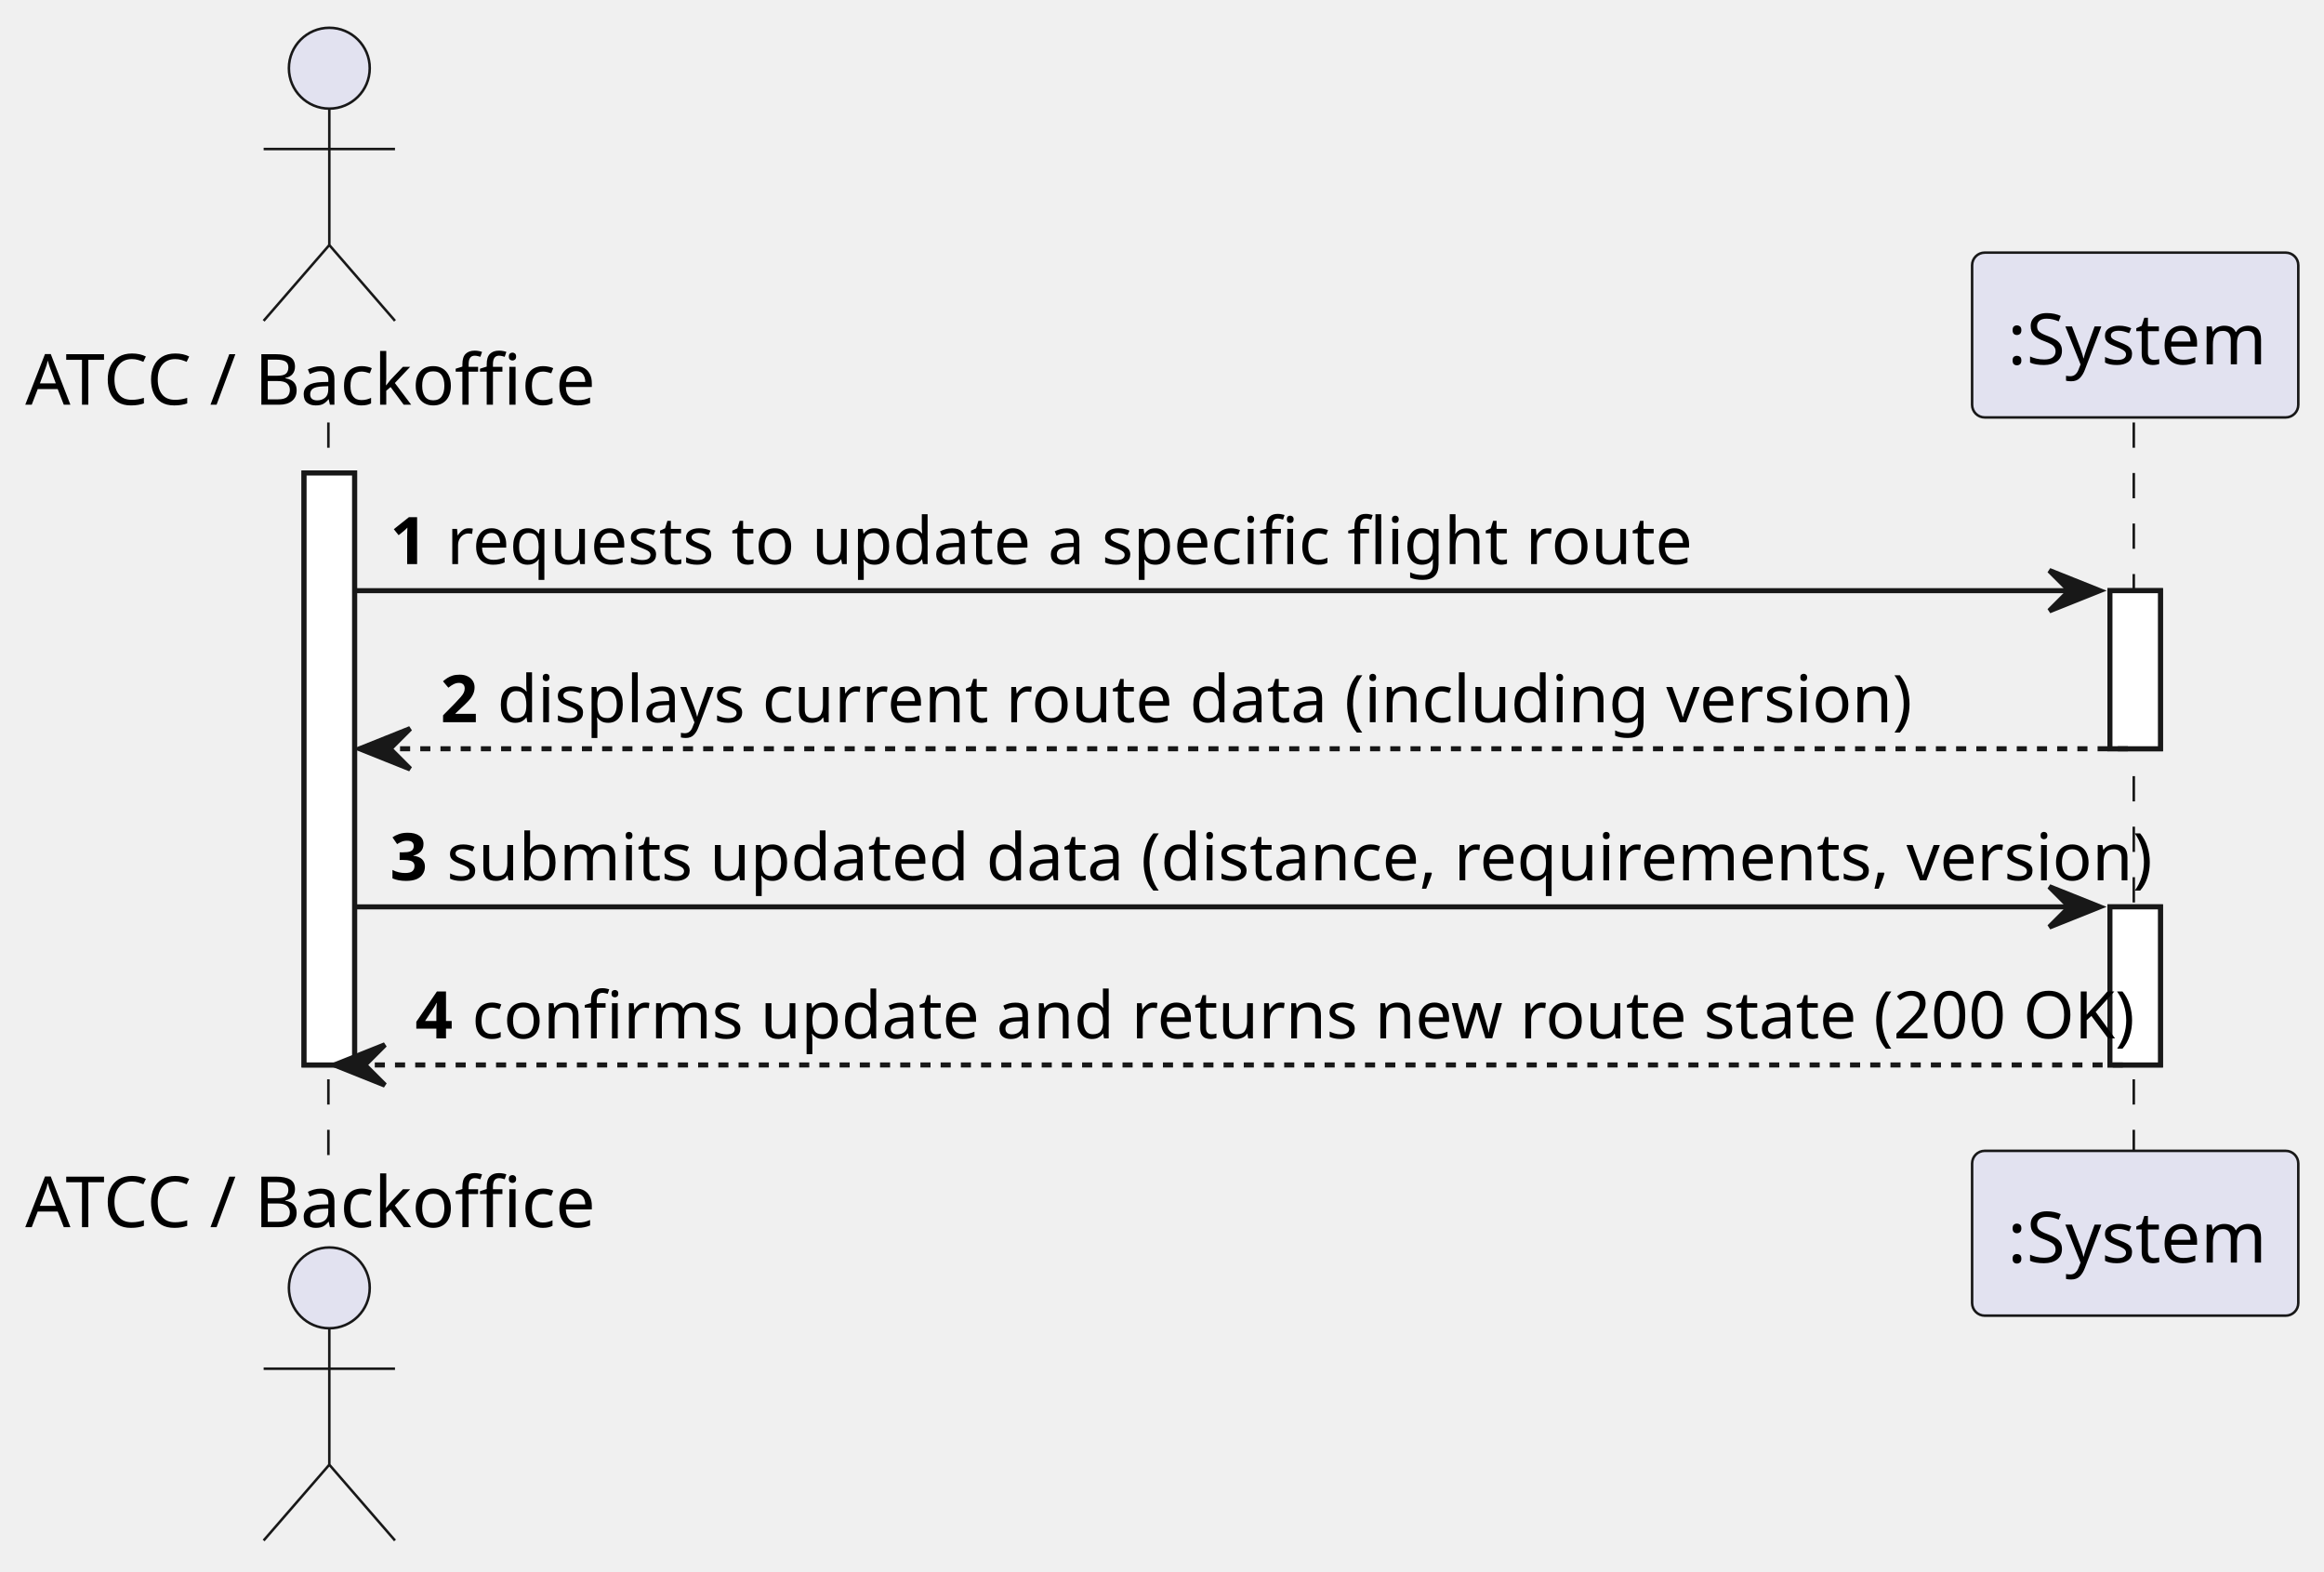
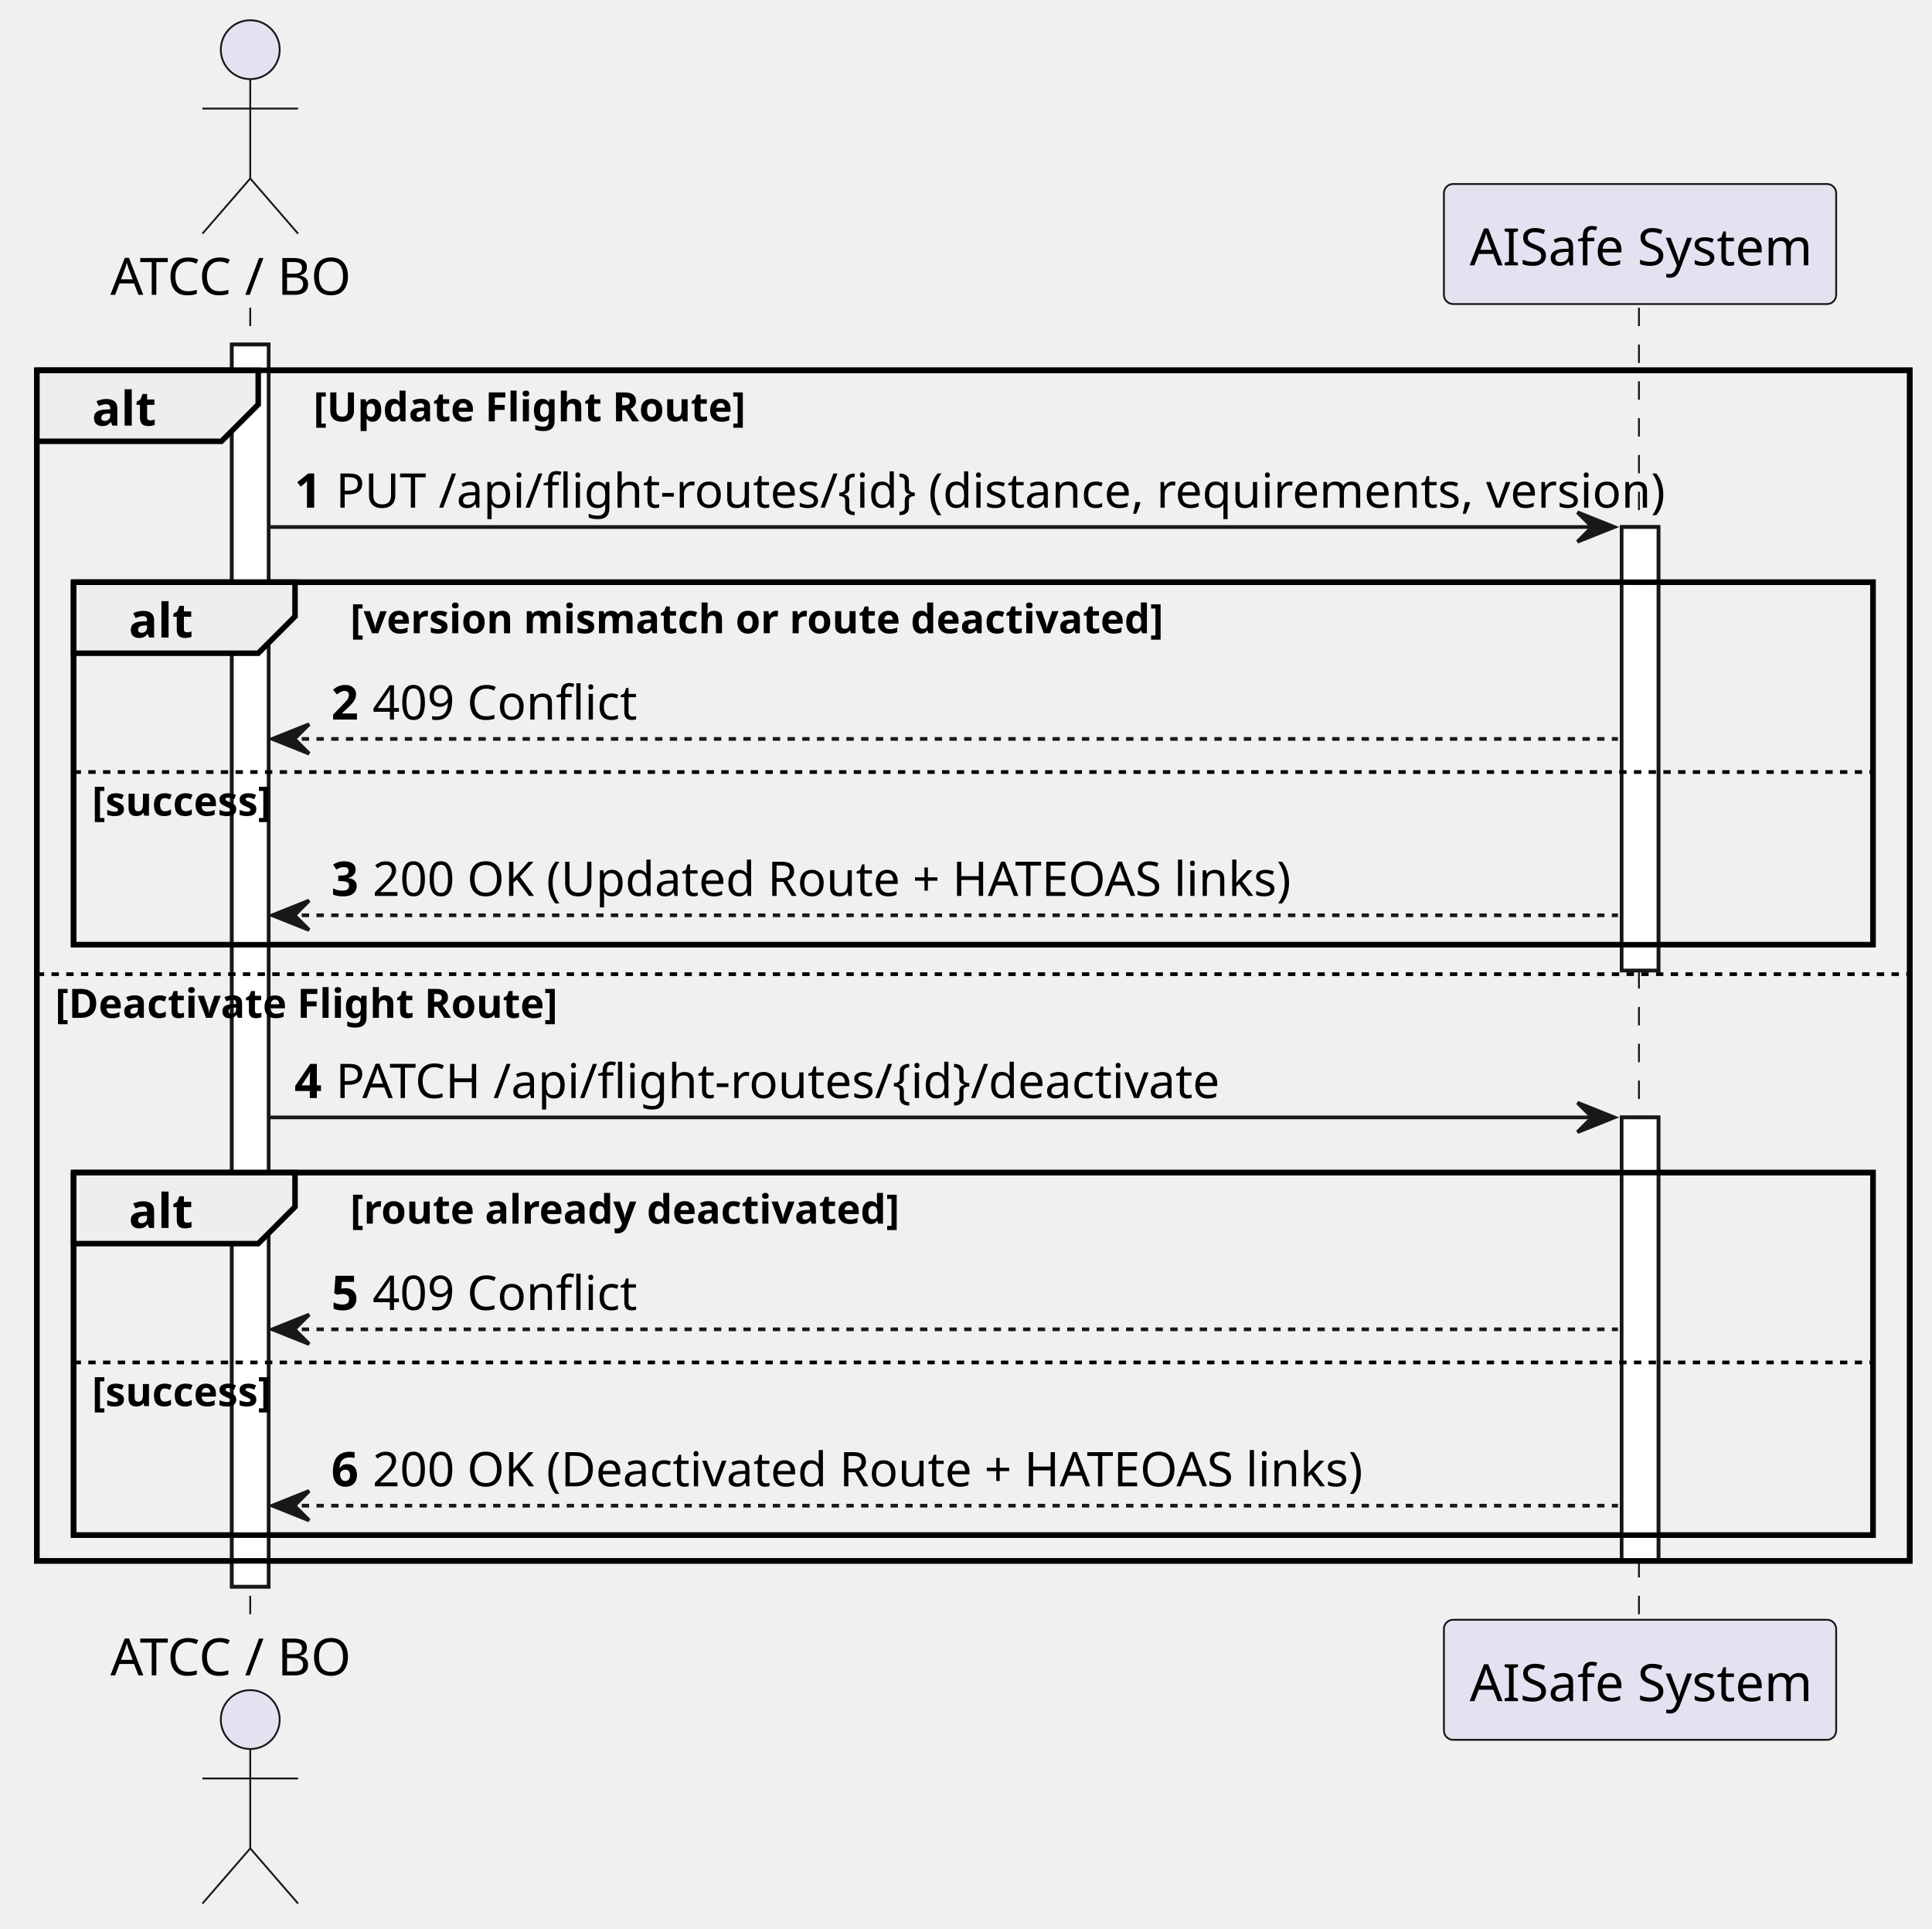
- <svg xmlns="http://www.w3.org/2000/svg" contentStyleType="text/css" data-diagram-type="SEQUENCE" height="311px" preserveAspectRatio="none" style="width:460px;height:311px;background:#FFFFFF;" version="1.1" viewBox="0 0 460 311" width="460px" zoomAndPan="magnify">
+ <svg xmlns="http://www.w3.org/2000/svg" contentStyleType="text/css" data-diagram-type="SEQUENCE" height="524px" preserveAspectRatio="none" style="width:525px;height:524px;background:#FFFFFF;" version="1.1" viewBox="0 0 525 524" width="525px" zoomAndPan="magnify">
  <defs />
  <g>
    <g>
-       <rect fill="#FFFFFF" height="117.164" style="stroke:#181818;stroke-width:1;" width="10" x="60.183" y="93.621" />
+       <rect fill="#FFFFFF" height="337.512" style="stroke:#181818;stroke-width:1;" width="10" x="63.003" y="93.621" />
    </g>
    <g>
-       <rect fill="#FFFFFF" height="31.291" style="stroke:#181818;stroke-width:1;" width="10" x="417.63" y="116.912" />
+       <rect fill="#FFFFFF" height="120.504" style="stroke:#181818;stroke-width:1;" width="10" x="440.662" y="143.203" />
    </g>
    <g>
-       <rect fill="#FFFFFF" height="31.291" style="stroke:#181818;stroke-width:1;" width="10" x="417.63" y="179.494" />
+       <rect fill="#FFFFFF" height="120.504" style="stroke:#181818;stroke-width:1;" width="10" x="440.662" y="303.629" />
+     </g>
+     <rect fill="none" height="323.512" style="stroke:#000000;stroke-width:1.5;" width="508.959" x="10" y="100.621" />
+     <rect fill="none" height="98.504" style="stroke:#000000;stroke-width:1.5;" width="488.959" x="20" y="158.203" />
+     <rect fill="none" height="98.504" style="stroke:#000000;stroke-width:1.5;" width="488.959" x="20" y="318.629" />
+     <g>
+       <rect fill="#000000" fill-opacity="0" height="357.512" width="8" x="64.003" y="83.621" />
+       <line style="stroke:#181818;stroke-width:0.5;stroke-dasharray:5,5;" x1="68" x2="68" y1="83.621" y2="441.133" />
    </g>
    <g>
-       <rect fill="#000000" fill-opacity="0" height="145.164" width="8" x="61.183" y="83.621" />
-       <line style="stroke:#181818;stroke-width:0.5;stroke-dasharray:5,5;" x1="65" x2="65" y1="83.621" y2="228.785" />
+       <rect fill="#000000" fill-opacity="0" height="357.512" width="8" x="441.662" y="83.621" />
+       <line style="stroke:#181818;stroke-width:0.5;stroke-dasharray:5,5;" x1="445.366" x2="445.366" y1="83.621" y2="441.133" />
+     </g>
+     <g class="participant participant-head" data-participant="Actor">
+       <text fill="#000000" font-family="sans-serif" font-size="14" lengthAdjust="spacing" textLength="70.007" x="30" y="80.107">ATCC / BO</text>
+       <ellipse cx="68.003" cy="13.5" fill="#E2E2F0" rx="8" ry="8" style="stroke:#181818;stroke-width:0.5;" />
+       <path d="M68.003,21.5 L68.003,48.5 M55.003,29.5 L81.003,29.5 M68.003,48.5 L55.003,63.5 M68.003,48.5 L81.003,63.5" fill="none" style="stroke:#181818;stroke-width:0.5;" />
+     </g>
+     <g class="participant participant-tail" data-participant="Actor">
+       <text fill="#000000" font-family="sans-serif" font-size="14" lengthAdjust="spacing" textLength="70.007" x="30" y="455.24">ATCC / BO</text>
+       <ellipse cx="68.003" cy="467.254" fill="#E2E2F0" rx="8" ry="8" style="stroke:#181818;stroke-width:0.5;" />
+       <path d="M68.003,475.254 L68.003,502.254 M55.003,483.254 L81.003,483.254 M68.003,502.254 L55.003,517.254 M68.003,502.254 L81.003,517.254" fill="none" style="stroke:#181818;stroke-width:0.5;" />
+     </g>
+     <g class="participant participant-head" data-participant="System">
+       <rect fill="#E2E2F0" height="32.621" rx="2.5" ry="2.5" style="stroke:#181818;stroke-width:0.5;" width="106.593" x="392.366" y="50" />
+       <text fill="#000000" font-family="sans-serif" font-size="14" lengthAdjust="spacing" textLength="92.593" x="399.366" y="72.107">AISafe System</text>
+     </g>
+     <g class="participant participant-tail" data-participant="System">
+       <rect fill="#E2E2F0" height="32.621" rx="2.5" ry="2.5" style="stroke:#181818;stroke-width:0.5;" width="106.593" x="392.366" y="440.133" />
+       <text fill="#000000" font-family="sans-serif" font-size="14" lengthAdjust="spacing" textLength="92.593" x="399.366" y="462.24">AISafe System</text>
    </g>
    <g>
-       <rect fill="#000000" fill-opacity="0" height="145.164" width="8" x="418.63" y="83.621" />
-       <line style="stroke:#181818;stroke-width:0.5;stroke-dasharray:5,5;" x1="422.348" x2="422.348" y1="83.621" y2="228.785" />
-     </g>
-     <g class="participant participant-head" data-participant="Actor">
-       <text fill="#000000" font-family="sans-serif" font-size="14" lengthAdjust="spacing" textLength="114.365" x="5" y="80.107">ATCC / Backoffice</text>
-       <ellipse cx="65.183" cy="13.5" fill="#E2E2F0" rx="8" ry="8" style="stroke:#181818;stroke-width:0.5;" />
-       <path d="M65.183,21.5 L65.183,48.5 M52.183,29.5 L78.183,29.5 M65.183,48.5 L52.183,63.5 M65.183,48.5 L78.183,63.5" fill="none" style="stroke:#181818;stroke-width:0.5;" />
-     </g>
-     <g class="participant participant-tail" data-participant="Actor">
-       <text fill="#000000" font-family="sans-serif" font-size="14" lengthAdjust="spacing" textLength="114.365" x="5" y="242.893">ATCC / Backoffice</text>
-       <ellipse cx="65.183" cy="254.906" fill="#E2E2F0" rx="8" ry="8" style="stroke:#181818;stroke-width:0.5;" />
-       <path d="M65.183,262.906 L65.183,289.906 M52.183,270.906 L78.183,270.906 M65.183,289.906 L52.183,304.906 M65.183,289.906 L78.183,304.906" fill="none" style="stroke:#181818;stroke-width:0.5;" />
-     </g>
-     <g class="participant participant-head" data-participant="System">
-       <rect fill="#E2E2F0" height="32.621" rx="2.5" ry="2.5" style="stroke:#181818;stroke-width:0.5;" width="64.565" x="390.348" y="50" />
-       <text fill="#000000" font-family="sans-serif" font-size="14" lengthAdjust="spacing" textLength="50.565" x="397.348" y="72.107">:System</text>
-     </g>
-     <g class="participant participant-tail" data-participant="System">
-       <rect fill="#E2E2F0" height="32.621" rx="2.5" ry="2.5" style="stroke:#181818;stroke-width:0.5;" width="64.565" x="390.348" y="227.785" />
-       <text fill="#000000" font-family="sans-serif" font-size="14" lengthAdjust="spacing" textLength="50.565" x="397.348" y="249.893">:System</text>
+       <rect fill="#FFFFFF" height="337.512" style="stroke:#181818;stroke-width:1;" width="10" x="63.003" y="93.621" />
    </g>
    <g>
-       <rect fill="#FFFFFF" height="117.164" style="stroke:#181818;stroke-width:1;" width="10" x="60.183" y="93.621" />
+       <rect fill="#FFFFFF" height="120.504" style="stroke:#181818;stroke-width:1;" width="10" x="440.662" y="143.203" />
    </g>
    <g>
-       <rect fill="#FFFFFF" height="31.291" style="stroke:#181818;stroke-width:1;" width="10" x="417.63" y="116.912" />
+       <rect fill="#FFFFFF" height="120.504" style="stroke:#181818;stroke-width:1;" width="10" x="440.662" y="303.629" />
    </g>
-     <g>
-       <rect fill="#FFFFFF" height="31.291" style="stroke:#181818;stroke-width:1;" width="10" x="417.63" y="179.494" />
+     <path d="M10,100.621 L70.171,100.621 L70.171,109.912 L60.171,119.912 L10,119.912 L10,100.621" fill="#EEEEEE" style="stroke:#000000;stroke-width:1.5;" />
+     <rect fill="none" height="323.512" style="stroke:#000000;stroke-width:1.5;" width="508.959" x="10" y="100.621" />
+     <text fill="#000000" font-family="sans-serif" font-size="13" font-weight="bold" lengthAdjust="spacing" textLength="15.171" x="25" y="115.649">alt</text>
+     <text fill="#000000" font-family="sans-serif" font-size="11" font-weight="bold" lengthAdjust="spacing" textLength="111.815" x="85.171" y="114.491">[Update Flight Route]</text>
+     <g class="message" data-participant-1="Actor" data-participant-2="System">
+       <polygon fill="#181818" points="428.662,139.203,438.662,143.203,428.662,147.203,432.662,143.203" style="stroke:#181818;stroke-width:1;" />
+       <line style="stroke:#181818;stroke-width:1;" x1="73.003" x2="434.662" y1="143.203" y2="143.203" />
+       <text fill="#000000" font-family="sans-serif" font-size="13" font-weight="bold" lengthAdjust="spacing" textLength="7.23" x="80.003" y="137.94">1</text>
+       <text fill="#000000" font-family="sans-serif" font-size="13" lengthAdjust="spacing" textLength="337.429" x="91.233" y="137.94">PUT /api/flight-routes/{id} (distance, requirements, version)</text>
    </g>
+     <path d="M20,158.203 L80.171,158.203 L80.171,167.494 L70.171,177.494 L20,177.494 L20,158.203" fill="#EEEEEE" style="stroke:#000000;stroke-width:1.5;" />
+     <rect fill="none" height="98.504" style="stroke:#000000;stroke-width:1.5;" width="488.959" x="20" y="158.203" />
+     <text fill="#000000" font-family="sans-serif" font-size="13" font-weight="bold" lengthAdjust="spacing" textLength="15.171" x="35" y="173.231">alt</text>
+     <text fill="#000000" font-family="sans-serif" font-size="11" font-weight="bold" lengthAdjust="spacing" textLength="209.059" x="95.171" y="172.073">[version mismatch or route deactivated]</text>
+     <g class="message" data-participant-1="System" data-participant-2="Actor">
+       <polygon fill="#181818" points="84.003,196.785,74.003,200.785,84.003,204.785,80.003,200.785" style="stroke:#181818;stroke-width:1;" />
+       <line style="stroke:#181818;stroke-width:1;stroke-dasharray:2,2;" x1="78.003" x2="439.662" y1="200.785" y2="200.785" />
+       <text fill="#000000" font-family="sans-serif" font-size="13" font-weight="bold" lengthAdjust="spacing" textLength="7.23" x="90.003" y="195.523">2</text>
+       <text fill="#000000" font-family="sans-serif" font-size="13" lengthAdjust="spacing" textLength="68.65" x="101.233" y="195.523">409 Conflict</text>
+     </g>
+     <line style="stroke:#000000;stroke-width:1;stroke-dasharray:2,2;" x1="20" x2="508.959" y1="209.785" y2="209.785" />
+     <text fill="#000000" font-family="sans-serif" font-size="11" font-weight="bold" lengthAdjust="spacing" textLength="50.752" x="25" y="221.655">[success]</text>
+     <g class="message" data-participant-1="System" data-participant-2="Actor">
+       <polygon fill="#181818" points="84.003,244.707,74.003,248.707,84.003,252.707,80.003,248.707" style="stroke:#181818;stroke-width:1;" />
+       <line style="stroke:#181818;stroke-width:1;stroke-dasharray:2,2;" x1="78.003" x2="439.662" y1="248.707" y2="248.707" />
+       <text fill="#000000" font-family="sans-serif" font-size="13" font-weight="bold" lengthAdjust="spacing" textLength="7.23" x="90.003" y="243.444">3</text>
+       <text fill="#000000" font-family="sans-serif" font-size="13" lengthAdjust="spacing" textLength="250.364" x="101.233" y="243.444">200 OK (Updated Route + HATEOAS links)</text>
+     </g>
+     <line style="stroke:#000000;stroke-width:1;stroke-dasharray:2,2;" x1="10" x2="518.958" y1="264.707" y2="264.707" />
+     <text fill="#000000" font-family="sans-serif" font-size="11" font-weight="bold" lengthAdjust="spacing" textLength="129.567" x="15" y="276.577">[Deactivate Flight Route]</text>
    <g class="message" data-participant-1="Actor" data-participant-2="System">
-       <polygon fill="#181818" points="405.63,112.912,415.63,116.912,405.63,120.912,409.63,116.912" style="stroke:#181818;stroke-width:1;" />
-       <line style="stroke:#181818;stroke-width:1;" x1="70.183" x2="411.63" y1="116.912" y2="116.912" />
-       <text fill="#000000" font-family="sans-serif" font-size="13" font-weight="bold" lengthAdjust="spacing" textLength="7.23" x="77.183" y="111.649">1</text>
-       <text fill="#000000" font-family="sans-serif" font-size="13" lengthAdjust="spacing" textLength="229.804" x="88.413" y="111.649">requests to update a specific flight route</text>
+       <polygon fill="#181818" points="428.662,299.629,438.662,303.629,428.662,307.629,432.662,303.629" style="stroke:#181818;stroke-width:1;" />
+       <line style="stroke:#181818;stroke-width:1;" x1="73.003" x2="434.662" y1="303.629" y2="303.629" />
+       <text fill="#000000" font-family="sans-serif" font-size="13" font-weight="bold" lengthAdjust="spacing" textLength="7.23" x="80.003" y="298.366">4</text>
+       <text fill="#000000" font-family="sans-serif" font-size="13" lengthAdjust="spacing" textLength="225.45" x="91.233" y="298.366">PATCH /api/flight-routes/{id}/deactivate</text>
    </g>
+     <path d="M20,318.629 L80.171,318.629 L80.171,327.92 L70.171,337.92 L20,337.92 L20,318.629" fill="#EEEEEE" style="stroke:#000000;stroke-width:1.5;" />
+     <rect fill="none" height="98.504" style="stroke:#000000;stroke-width:1.5;" width="488.959" x="20" y="318.629" />
+     <text fill="#000000" font-family="sans-serif" font-size="13" font-weight="bold" lengthAdjust="spacing" textLength="15.171" x="35" y="333.657">alt</text>
+     <text fill="#000000" font-family="sans-serif" font-size="11" font-weight="bold" lengthAdjust="spacing" textLength="139.992" x="95.171" y="332.499">[route already deactivated]</text>
    <g class="message" data-participant-1="System" data-participant-2="Actor">
-       <polygon fill="#181818" points="81.183,144.203,71.183,148.203,81.183,152.203,77.183,148.203" style="stroke:#181818;stroke-width:1;" />
-       <line style="stroke:#181818;stroke-width:1;stroke-dasharray:2,2;" x1="75.183" x2="421.63" y1="148.203" y2="148.203" />
-       <text fill="#000000" font-family="sans-serif" font-size="13" font-weight="bold" lengthAdjust="spacing" textLength="7.23" x="87.183" y="142.94">2</text>
-       <text fill="#000000" font-family="sans-serif" font-size="13" lengthAdjust="spacing" textLength="262.298" x="98.413" y="142.94">displays current route data (including version)</text>
+       <polygon fill="#181818" points="84.003,357.211,74.003,361.211,84.003,365.211,80.003,361.211" style="stroke:#181818;stroke-width:1;" />
+       <line style="stroke:#181818;stroke-width:1;stroke-dasharray:2,2;" x1="78.003" x2="439.662" y1="361.211" y2="361.211" />
+       <text fill="#000000" font-family="sans-serif" font-size="13" font-weight="bold" lengthAdjust="spacing" textLength="7.23" x="90.003" y="355.948">5</text>
+       <text fill="#000000" font-family="sans-serif" font-size="13" lengthAdjust="spacing" textLength="68.65" x="101.233" y="355.948">409 Conflict</text>
    </g>
-     <g class="message" data-participant-1="Actor" data-participant-2="System">
-       <polygon fill="#181818" points="405.63,175.494,415.63,179.494,405.63,183.494,409.63,179.494" style="stroke:#181818;stroke-width:1;" />
-       <line style="stroke:#181818;stroke-width:1;" x1="70.183" x2="411.63" y1="179.494" y2="179.494" />
-       <text fill="#000000" font-family="sans-serif" font-size="13" font-weight="bold" lengthAdjust="spacing" textLength="7.23" x="77.183" y="174.231">3</text>
-       <text fill="#000000" font-family="sans-serif" font-size="13" lengthAdjust="spacing" textLength="317.218" x="88.413" y="174.231">submits updated data (distance, requirements, version)</text>
-     </g>
+     <line style="stroke:#000000;stroke-width:1;stroke-dasharray:2,2;" x1="20" x2="508.959" y1="370.211" y2="370.211" />
+     <text fill="#000000" font-family="sans-serif" font-size="11" font-weight="bold" lengthAdjust="spacing" textLength="50.752" x="25" y="382.081">[success]</text>
    <g class="message" data-participant-1="System" data-participant-2="Actor">
-       <polygon fill="#181818" points="76.183,206.785,66.183,210.785,76.183,214.785,72.183,210.785" style="stroke:#181818;stroke-width:1;" />
-       <line style="stroke:#181818;stroke-width:1;stroke-dasharray:2,2;" x1="70.183" x2="421.63" y1="210.785" y2="210.785" />
-       <text fill="#000000" font-family="sans-serif" font-size="13" font-weight="bold" lengthAdjust="spacing" textLength="7.23" x="82.183" y="205.523">4</text>
-       <text fill="#000000" font-family="sans-serif" font-size="13" lengthAdjust="spacing" textLength="310.718" x="93.413" y="205.523">confirms update and returns new route state (200 OK)</text>
+       <polygon fill="#181818" points="84.003,405.133,74.003,409.133,84.003,413.133,80.003,409.133" style="stroke:#181818;stroke-width:1;" />
+       <line style="stroke:#181818;stroke-width:1;stroke-dasharray:2,2;" x1="78.003" x2="439.662" y1="409.133" y2="409.133" />
+       <text fill="#000000" font-family="sans-serif" font-size="13" font-weight="bold" lengthAdjust="spacing" textLength="7.23" x="90.003" y="403.87">6</text>
+       <text fill="#000000" font-family="sans-serif" font-size="13" lengthAdjust="spacing" textLength="269.864" x="101.233" y="403.87">200 OK (Deactivated Route + HATEOAS links)</text>
    </g>
  </g>
</svg>
